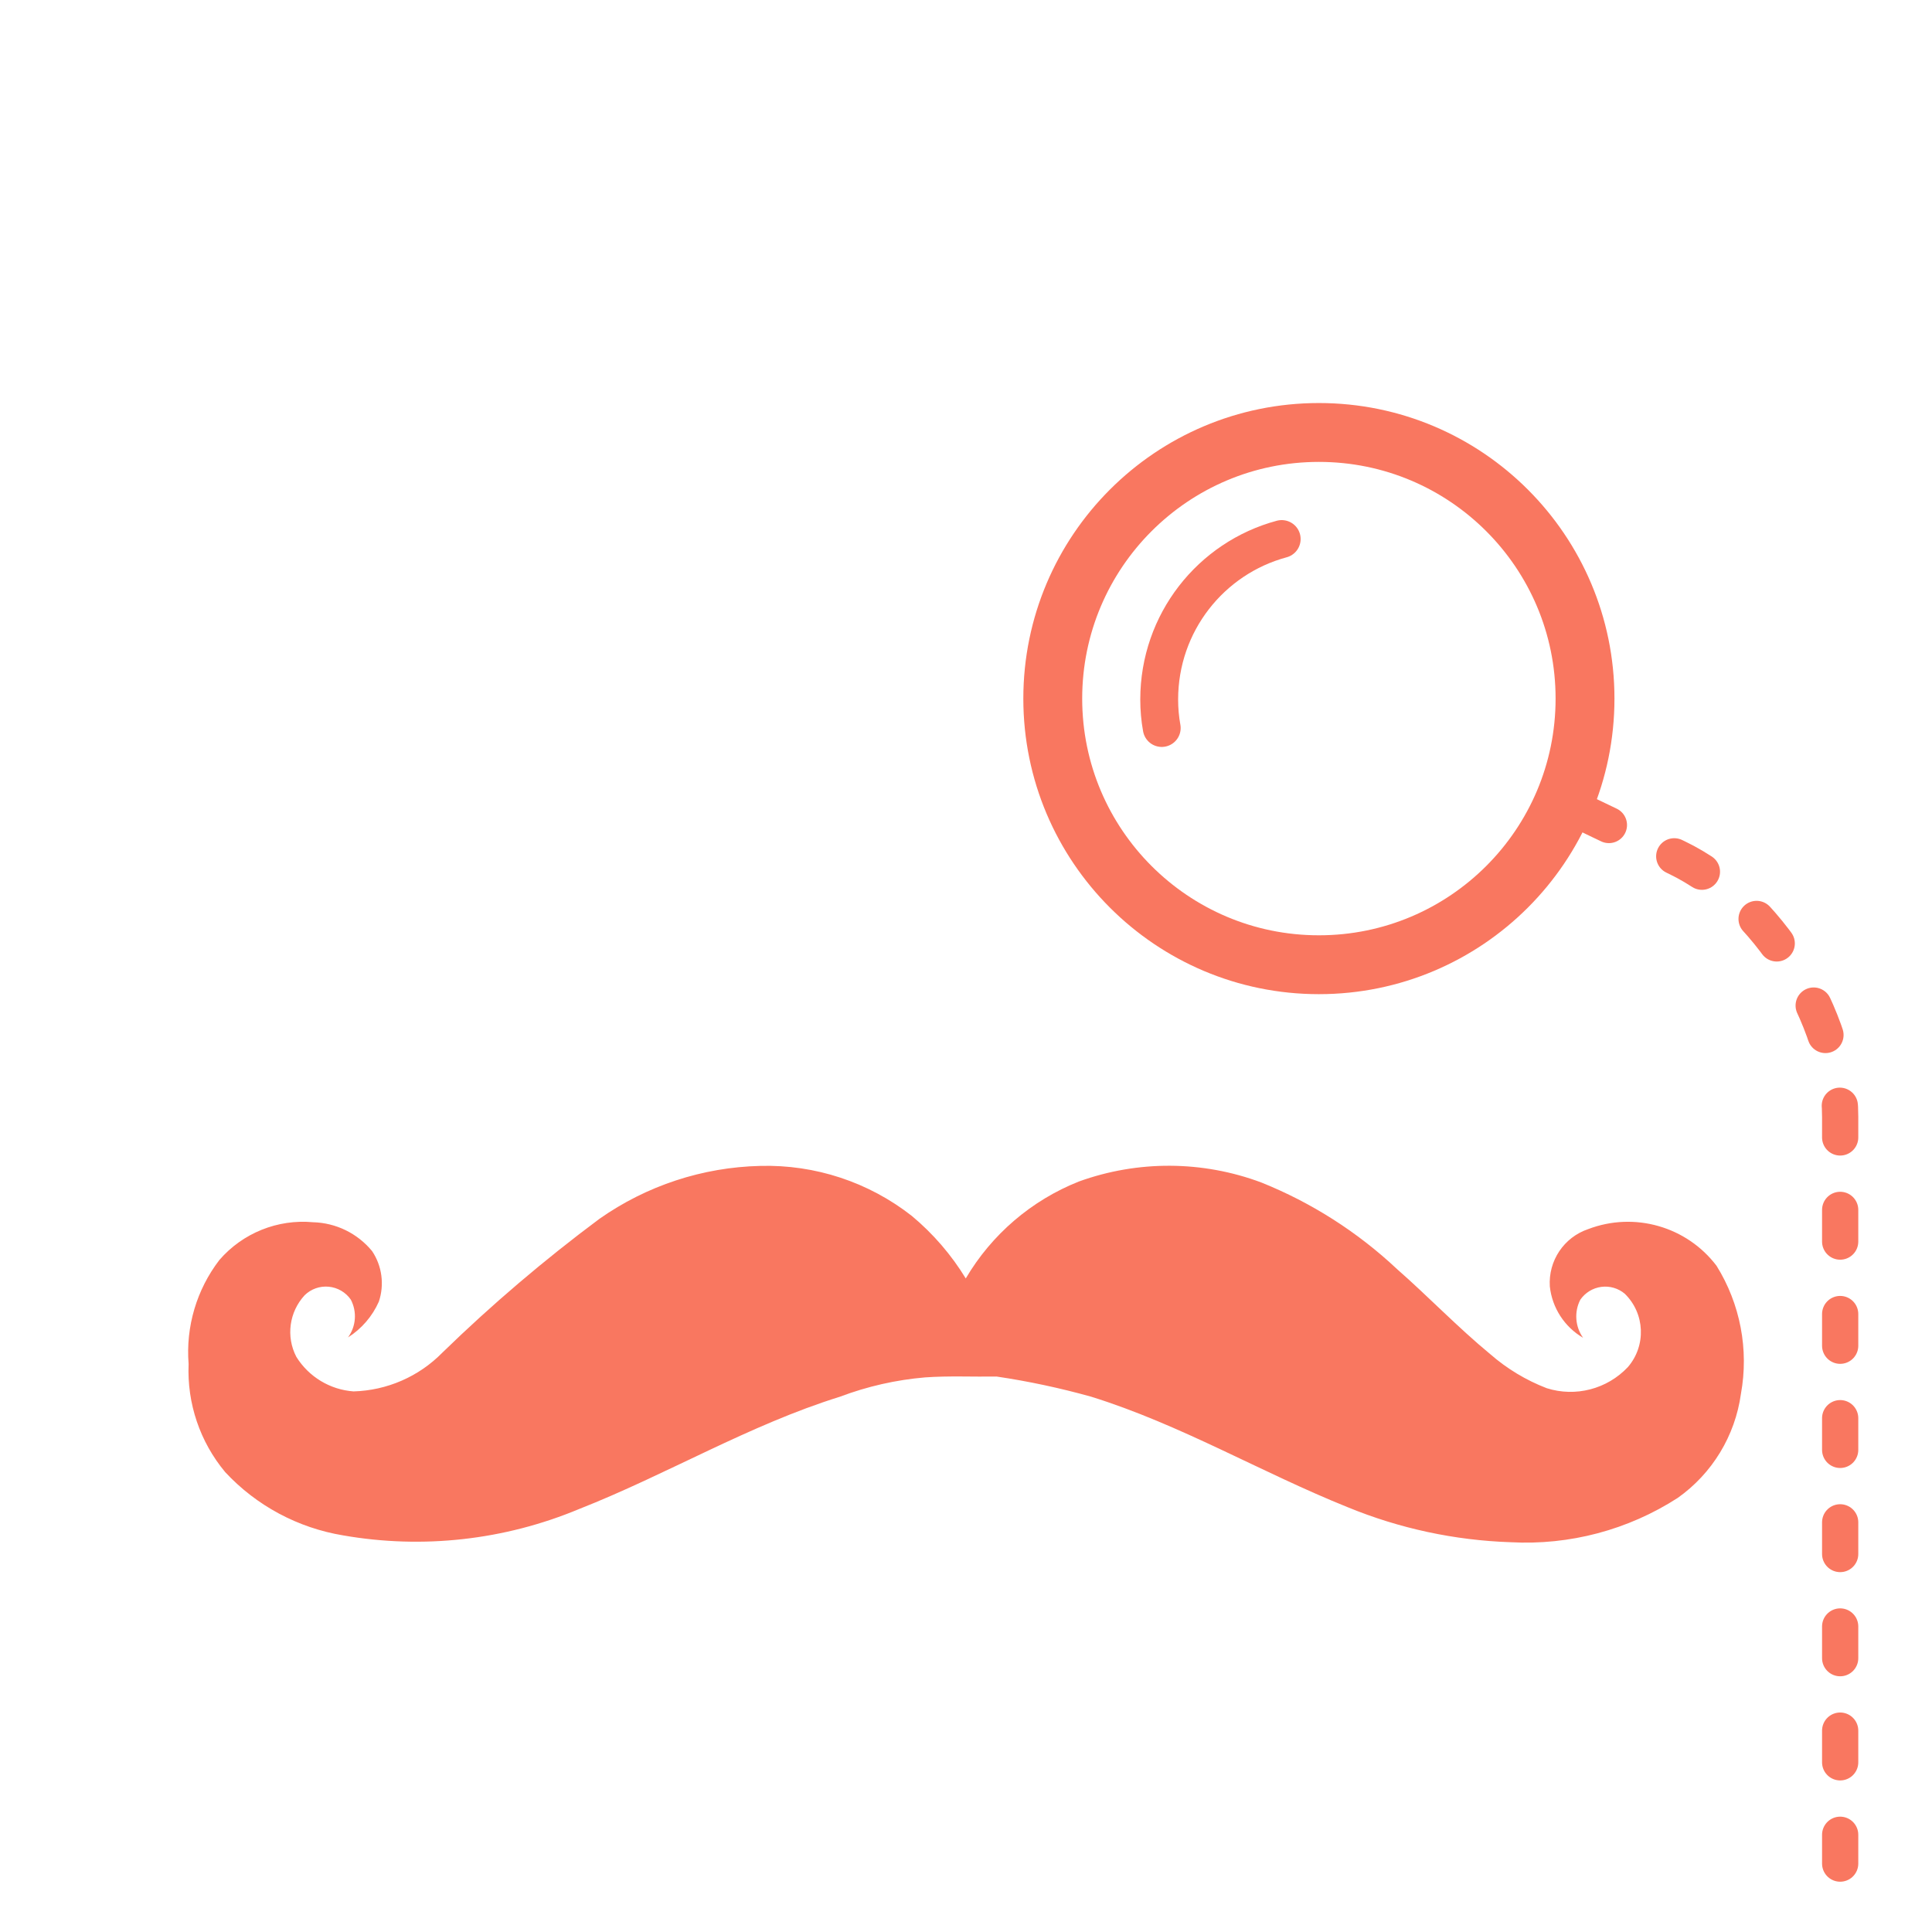
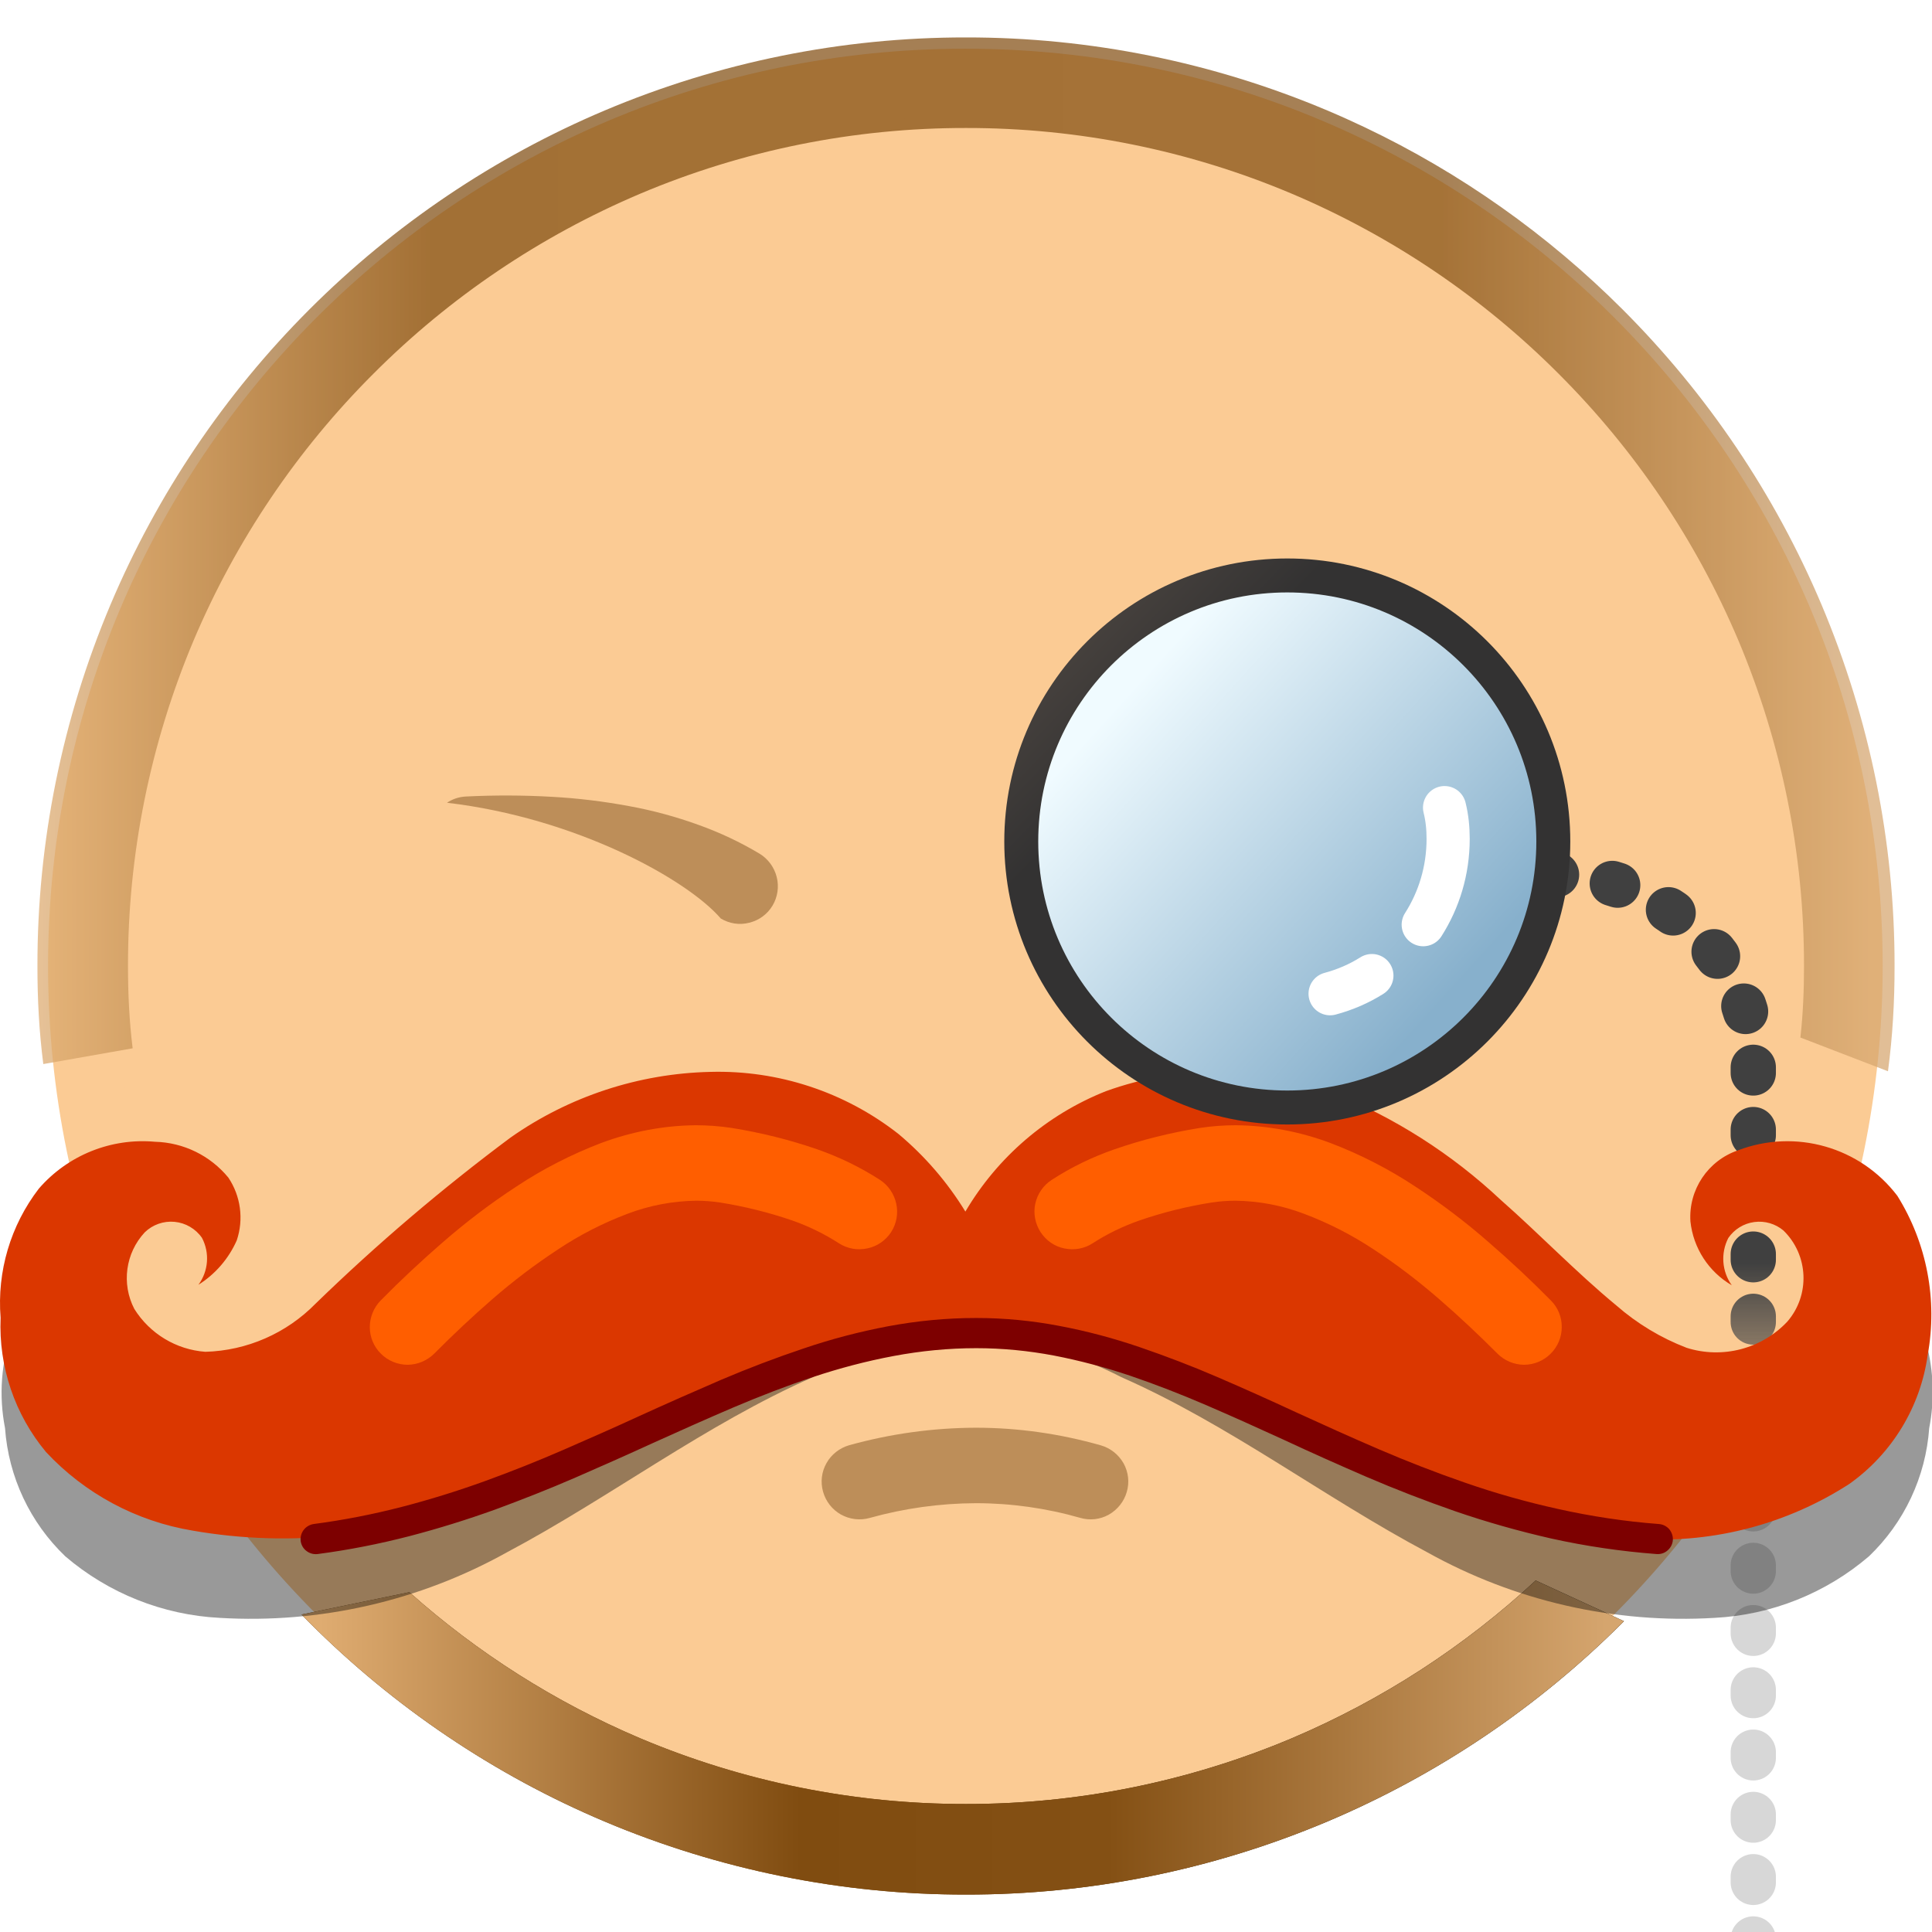
- <svg xmlns="http://www.w3.org/2000/svg" style="isolation:isolate" viewBox="0 0 32 32" width="32pt" height="32pt">
+ <svg xmlns="http://www.w3.org/2000/svg" style="isolation:isolate" viewBox="0 0 128 128" width="128pt" height="128pt">
  <defs>
-     <clipPath id="_clipPath_d62R8iqLEtt3bWsytfoaLxajLREVyroL">
-       <rect width="32" height="32" />
+     <clipPath id="_clipPath_WN0OSZtsnP5TG8ZsBMysvvCdN7FNNRvJ">
+       <rect width="128" height="128" />
    </clipPath>
  </defs>
-   <g clip-path="url(#_clipPath_d62R8iqLEtt3bWsytfoaLxajLREVyroL)">
-     <path d=" M 12.594 19.311 C 13.501 19.287 14.388 19.579 15.102 20.139 C 15.455 20.433 15.757 20.783 15.996 21.175 C 16.425 20.446 17.085 19.881 17.871 19.569 C 18.848 19.216 19.919 19.222 20.892 19.586 C 21.724 19.92 22.485 20.406 23.138 21.019 C 23.661 21.478 24.144 21.984 24.682 22.428 C 24.959 22.67 25.276 22.861 25.619 22.993 C 26.096 23.144 26.618 23.008 26.962 22.644 C 27.269 22.289 27.247 21.756 26.911 21.428 C 26.803 21.337 26.661 21.296 26.521 21.315 C 26.381 21.334 26.256 21.411 26.175 21.527 C 26.071 21.729 26.089 21.973 26.221 22.158 C 25.913 21.978 25.708 21.662 25.67 21.307 C 25.643 20.883 25.903 20.494 26.305 20.358 C 27.07 20.066 27.936 20.313 28.431 20.965 C 28.825 21.598 28.969 22.354 28.835 23.088 C 28.739 23.781 28.361 24.404 27.79 24.809 C 26.967 25.34 25.998 25.597 25.02 25.544 C 24.094 25.513 23.181 25.317 22.324 24.965 C 20.891 24.389 19.551 23.593 18.071 23.133 C 17.558 22.99 17.036 22.878 16.508 22.8 C 16.113 22.806 15.717 22.786 15.322 22.814 C 14.839 22.855 14.365 22.963 13.912 23.134 C 12.408 23.602 11.047 24.422 9.59 24.995 C 8.356 25.51 7.001 25.661 5.684 25.431 C 4.934 25.307 4.247 24.939 3.73 24.383 C 3.312 23.882 3.096 23.243 3.124 22.592 C 3.075 21.974 3.257 21.36 3.634 20.869 C 4.02 20.423 4.598 20.19 5.185 20.244 C 5.565 20.254 5.921 20.428 6.163 20.722 C 6.328 20.968 6.369 21.278 6.275 21.559 C 6.167 21.803 5.989 22.009 5.764 22.152 C 5.898 21.969 5.916 21.726 5.81 21.525 C 5.726 21.404 5.592 21.326 5.445 21.312 C 5.298 21.298 5.152 21.349 5.046 21.453 C 4.79 21.73 4.734 22.138 4.908 22.473 C 5.114 22.805 5.467 23.018 5.856 23.046 C 6.412 23.03 6.939 22.8 7.328 22.403 C 8.145 21.608 9.014 20.869 9.928 20.188 C 10.71 19.638 11.638 19.333 12.594 19.311 Z " fill="rgb(249,119,96)" />
-     <circle vector-effect="non-scaling-stroke" cx="21.845" cy="11.571" r="4.408" fill="none" stroke-width="1.3" stroke="rgb(249,119,96)" stroke-linejoin="miter" stroke-linecap="square" stroke-miterlimit="3" />
-     <path d=" M 19.242 12.058 C 19.214 11.906 19.2 11.747 19.2 11.586 C 19.2 10.315 20.056 9.244 21.229 8.928" fill="none" vector-effect="non-scaling-stroke" stroke-width="0.836" stroke="rgb(249,119,96)" stroke-linejoin="miter" stroke-linecap="round" stroke-miterlimit="3" />
-     <path d=" M 26.175 13.438 L 27.774 14.204 C 29.267 14.921 30.479 16.846 30.479 18.502 L 30.479 30.867" fill="none" vector-effect="non-scaling-stroke" stroke-width="0.8" stroke-dasharray="0.7,1.6" stroke="rgb(249,119,96)" stroke-linejoin="round" stroke-linecap="round" stroke-miterlimit="3" />
+   <g clip-path="url(#_clipPath_WN0OSZtsnP5TG8ZsBMysvvCdN7FNNRvJ)">
+     <circle vector-effect="non-scaling-stroke" cx="63.958" cy="64" r="58.523" fill="rgb(251,203,148)" stroke-width="6" stroke="rgb(251,203,148)" stroke-linejoin="miter" stroke-linecap="square" stroke-miterlimit="3" />
+     <linearGradient id="_lgradient_0" x1="0" y1="0.5" x2="1" y2="0.5" gradientTransform="matrix(87.61,0,0,20.808,19.981,104.712)" gradientUnits="userSpaceOnUse">
+       <stop offset="18.261%" stop-opacity="1" style="stop-color:rgb(69,41,9)" />
+       <stop offset="34.348%" stop-opacity="1" style="stop-color:rgb(130,77,16)" />
+       <stop offset="100%" stop-opacity="1" style="stop-color:rgb(0,0,0)" />
+     </linearGradient>
+     <path d=" M 27.122 105.487 C 31.645 109.519 36.803 112.786 42.4 115.16 C 49.23 118.04 56.58 119.53 64 119.52 L 64 119.52 C 64 119.52 64 119.52 64 119.52 C 71.42 119.53 78.77 118.04 85.6 115.16 C 91.554 112.634 97.012 109.098 101.743 104.712 L 107.591 107.406 L 107.591 107.406 C 107.562 107.438 107.531 107.469 107.5 107.5 C 101.89 113.11 95.25 117.59 87.94 120.68 C 80.36 123.88 72.22 125.53 64 125.52 C 55.78 125.53 47.64 123.88 40.06 120.68 C 32.75 117.59 26.11 113.11 20.5 107.5 C 20.324 107.324 20.149 107.147 19.981 106.964 L 27.122 105.487 L 27.122 105.487 Z " fill="url(#_lgradient_0)" />
+     <linearGradient id="_lgradient_1" x1="0" y1="0.5" x2="1" y2="0.5" gradientTransform="matrix(87.61,0,0,20.808,19.981,104.712)" gradientUnits="userSpaceOnUse">
+       <stop offset="1.739%" stop-opacity="1" style="stop-color:rgb(223,172,113)" />
+       <stop offset="37.826%" stop-opacity="1" style="stop-color:rgb(128,76,16)" />
+       <stop offset="60.87%" stop-opacity="1" style="stop-color:rgb(132,80,20)" />
+       <stop offset="98.261%" stop-opacity="1" style="stop-color:rgb(213,165,110)" />
+     </linearGradient>
+     <path d=" M 27.122 105.487 C 31.645 109.519 36.803 112.786 42.4 115.16 C 49.23 118.04 56.58 119.53 64 119.52 L 64 119.52 C 64 119.52 64 119.52 64 119.52 C 71.42 119.53 78.77 118.04 85.6 115.16 C 91.554 112.634 97.012 109.098 101.743 104.712 L 107.591 107.406 L 107.591 107.406 C 107.562 107.438 107.531 107.469 107.5 107.5 C 101.89 113.11 95.25 117.59 87.94 120.68 C 80.36 123.88 72.22 125.53 64 125.52 C 55.78 125.53 47.64 123.88 40.06 120.68 C 32.75 117.59 26.11 113.11 20.5 107.5 C 20.324 107.324 20.149 107.147 19.981 106.964 L 27.122 105.487 L 27.122 105.487 Z " fill="url(#_lgradient_1)" />
+     <g opacity="0.72">
+       <linearGradient id="_lgradient_2" x1="-0.018" y1="0.5" x2="1" y2="0.5" gradientTransform="matrix(123.04,0,0,68.494,2.48,2.48)" gradientUnits="userSpaceOnUse">
+         <stop offset="1.739%" stop-opacity="1" style="stop-color:rgb(223,172,113)" />
+         <stop offset="22.909%" stop-opacity="1" style="stop-color:rgb(128,76,16)" />
+         <stop offset="75.737%" stop-opacity="1" style="stop-color:rgb(132,80,20)" />
+         <stop offset="98.261%" stop-opacity="1" style="stop-color:rgb(213,165,110)" />
+       </linearGradient>
+       <path d=" M 125.083 70.974 C 125.392 68.667 125.523 66.336 125.52 64 C 125.53 55.78 123.88 47.64 120.68 40.06 C 117.59 32.75 113.11 26.11 107.5 20.5 C 102.533 15.533 96.759 11.452 90.427 8.437 C 89.607 8.047 88.778 7.674 87.94 7.32 C 80.36 4.12 72.22 2.47 64 2.48 C 55.78 2.47 47.64 4.12 40.06 7.32 C 32.75 10.41 26.11 14.89 20.5 20.5 C 14.89 26.11 10.41 32.75 7.32 40.06 C 4.12 47.64 2.47 55.78 2.48 64 C 2.477 66.176 2.591 68.347 2.869 70.497 L 8.788 69.453 C 8.565 67.648 8.478 65.826 8.48 64 C 8.47 56.58 9.96 49.23 12.84 42.4 C 15.64 35.8 19.68 29.81 24.75 24.75 C 29.81 19.68 35.8 15.64 42.4 12.84 C 49.23 9.95 56.58 8.47 64 8.48 C 71.42 8.47 78.77 9.95 85.6 12.84 C 92.2 15.64 98.19 19.68 103.25 24.75 C 108.32 29.81 112.36 35.8 115.16 42.4 C 118.04 49.23 119.53 56.58 119.52 64 C 119.52 64 119.52 64 119.52 64 L 119.52 64 L 119.52 64 C 119.522 65.586 119.456 67.169 119.282 68.739 L 125.083 70.974 L 125.083 70.974 Z  M 125.52 64 C 125.52 64 125.52 64 125.52 64 L 125.52 64 L 125.52 64 Z " fill-rule="evenodd" fill="url(#_lgradient_2)" />
+     </g>
+     <path d=" M 125.52 64 M 64 119.52 M 64 125.52 M 64 125.52 M 64 125.52 M 64 125.52 M 64 119.52" fill-rule="evenodd" fill="rgb(130,77,16)" />
+     <linearGradient id="_lgradient_3" x1="1" y1="0.979" x2="1" y2="0.755">
+       <stop offset="0%" stop-opacity="0.24" style="stop-color:rgb(87,87,87)" />
+       <stop offset="100%" stop-opacity="1" style="stop-color:rgb(64,64,64)" />
+     </linearGradient>
+     <path d=" M 102.75 57.943 L 102.75 57.943 C 110.15 57.943 116.159 63.541 116.159 70.437 L 116.159 129" fill="none" vector-effect="non-scaling-stroke" stroke-width="4" stroke-dasharray="0.5,5" stroke="url(#_lgradient_3)" stroke-linejoin="miter" stroke-linecap="round" stroke-miterlimit="3" />
+     <g opacity="0.4">
+       <path d=" M 8.336 91.041 C 8.418 91.737 8.659 92.42 9.067 93.03 C 10.273 94.549 12.132 95.401 14.07 95.323 C 16.801 94.933 19.273 93.499 20.967 91.322 C 24.556 86.945 28.426 82.807 32.553 78.934 C 36.105 75.782 40.512 73.757 45.217 73.114 C 49.678 72.483 54.219 73.429 58.057 75.788 C 59.96 77.044 61.646 78.601 63.048 80.399 L 63.958 88.399 L 63.958 88.399 C 62.849 88.531 61.74 88.658 60.642 88.861 C 58.284 89.335 56.002 90.135 53.864 91.236 C 46.705 94.39 40.451 99.196 33.587 102.844 C 27.788 106.077 21.184 107.584 14.556 107.188 C 10.791 106.996 7.194 105.563 4.328 103.113 C 1.988 100.875 0.564 97.846 0.333 94.616 C -0.088 92.458 0.074 90.242 0.81 88.201 L 8.336 91.041 L 8.336 91.041 Z " fill="rgb(0,0,0)" />
+     </g>
+     <g opacity="0.4">
+       <path d=" M 127.637 89.038 C 128.108 90.846 128.179 92.752 127.815 94.616 C 127.585 97.846 126.161 100.875 123.82 103.113 C 120.954 105.563 117.358 106.996 113.592 107.188 C 106.964 107.584 100.361 106.077 94.561 102.844 C 87.698 99.196 81.444 94.39 74.285 91.236 C 72.146 90.135 69.865 89.335 67.506 88.861 C 66.408 88.658 65.299 88.531 64.19 88.399 L 64.19 88.399 L 65.101 80.399 C 66.503 78.601 68.188 77.044 70.092 75.788 C 73.93 73.429 78.471 72.483 82.932 73.114 C 87.636 73.757 92.044 75.782 95.596 78.934 C 99.722 82.807 103.593 86.945 107.181 91.322 C 108.875 93.499 111.348 94.933 114.078 95.323 C 116.016 95.401 117.875 94.549 119.081 93.03 C 119.765 92.008 119.982 90.777 119.731 89.627 L 127.637 89.038 L 127.637 89.038 Z " fill="rgb(0,0,0)" />
+     </g>
+     <path d=" M 47.066 71.015 C 51.569 70.893 55.974 72.346 59.521 75.124 C 61.27 76.587 62.769 78.325 63.959 80.27 C 66.091 76.652 69.366 73.845 73.268 72.294 C 78.121 70.539 83.44 70.57 88.271 72.38 C 92.399 74.037 96.182 76.45 99.425 79.494 C 102.019 81.777 104.42 84.288 107.091 86.493 C 108.465 87.694 110.04 88.643 111.744 89.296 C 114.114 90.045 116.703 89.373 118.41 87.566 C 119.938 85.804 119.828 83.155 118.159 81.525 C 117.622 81.073 116.919 80.869 116.223 80.963 C 115.527 81.057 114.904 81.44 114.506 82.019 C 113.988 83.023 114.076 84.232 114.734 85.151 C 113.201 84.257 112.184 82.688 111.995 80.923 C 111.862 78.82 113.155 76.889 115.15 76.211 C 118.948 74.761 123.248 75.99 125.706 79.229 C 127.663 82.369 128.379 86.126 127.715 89.767 C 127.236 93.209 125.358 96.302 122.523 98.314 C 118.438 100.951 113.623 102.23 108.767 101.966 C 104.169 101.809 99.636 100.835 95.38 99.09 C 88.267 96.232 81.61 92.278 74.264 89.995 C 71.713 89.282 69.121 88.728 66.502 88.337 C 64.539 88.369 62.571 88.269 60.612 88.406 C 58.215 88.61 55.858 89.147 53.609 89.999 C 46.139 92.323 39.382 96.391 32.15 99.24 C 26.022 101.797 19.291 102.548 12.75 101.405 C 9.03 100.788 5.619 98.958 3.048 96.2 C 0.975 93.711 -0.097 90.541 0.039 87.306 C -0.205 84.238 0.698 81.19 2.573 78.75 C 4.491 76.536 7.358 75.38 10.275 75.645 C 12.161 75.695 13.932 76.562 15.129 78.019 C 15.95 79.244 16.156 80.781 15.686 82.178 C 15.151 83.389 14.267 84.413 13.147 85.119 C 13.814 84.213 13.905 83.005 13.38 82.009 C 12.961 81.407 12.297 81.019 11.567 80.95 C 10.836 80.88 10.111 81.136 9.586 81.649 C 8.312 83.024 8.036 85.051 8.897 86.717 C 9.923 88.362 11.674 89.419 13.608 89.561 C 16.365 89.482 18.984 88.336 20.913 86.365 C 24.974 82.422 29.287 78.748 33.825 75.366 C 37.711 72.637 42.319 71.122 47.066 71.015 Z " fill="rgb(219,55,0)" />
+     <path d=" M 72.39 82.37 C 71.84 82.73 71.16 82.85 70.51 82.71 C 69.86 82.58 69.3 82.18 68.94 81.63 C 68.58 81.07 68.45 80.39 68.59 79.75 C 68.73 79.1 69.12 78.53 69.68 78.17 C 70.97 77.33 72.36 76.66 73.82 76.15 C 75.66 75.51 77.56 75.04 79.49 74.73 C 80.28 74.61 81.08 74.55 81.88 74.55 C 84.02 74.57 86.15 74.98 88.15 75.73 C 90.12 76.48 91.99 77.44 93.75 78.6 C 95.46 79.72 97.1 80.96 98.64 82.31 C 100.06 83.54 101.43 84.82 102.75 86.16 C 103.22 86.63 103.48 87.27 103.47 87.93 C 103.47 88.59 103.2 89.23 102.73 89.69 C 102.26 90.16 101.62 90.42 100.96 90.42 C 100.3 90.41 99.66 90.14 99.2 89.67 C 97.96 88.43 96.69 87.23 95.36 86.08 C 93.98 84.88 92.53 83.77 91 82.77 C 89.55 81.81 88 81.02 86.38 80.41 C 84.93 79.86 83.4 79.57 81.85 79.55 C 81.32 79.55 80.79 79.59 80.27 79.67 C 78.63 79.93 77.02 80.33 75.46 80.87 C 74.38 81.25 73.35 81.75 72.39 82.37 Z " fill="rgb(255,94,0)" />
+     <linearGradient id="_lgradient_4" x1="0.214" y1="0.191" x2="0.841" y2="0.761" gradientTransform="matrix(35.25,0,0,35.25,67.661,38.125)" gradientUnits="userSpaceOnUse">
+       <stop offset="1.304%" stop-opacity="1" style="stop-color:rgb(240,251,255)" />
+       <stop offset="98.696%" stop-opacity="1" style="stop-color:rgb(135,176,204)" />
+     </linearGradient>
+     <linearGradient id="_lgradient_5" x1="0.123" y1="0.167" x2="0.875" y2="0.897">
+       <stop offset="0.87%" stop-opacity="1" style="stop-color:rgb(115,100,88)" />
+       <stop offset="98.261%" stop-opacity="1" style="stop-color:rgb(51,50,50)" />
+     </linearGradient>
+     <circle vector-effect="non-scaling-stroke" cx="85.286" cy="55.75" r="17.625" fill="url(#_lgradient_4)" stroke-width="3" stroke="url(#_lgradient_5)" stroke-linejoin="miter" stroke-linecap="square" stroke-miterlimit="3" />
+     <path d=" M 90.891 64.634 C 90.041 65.171 89.107 65.573 88.122 65.837" fill="none" vector-effect="non-scaling-stroke" stroke-width="3.812" stroke="rgb(255,255,255)" stroke-linejoin="miter" stroke-linecap="round" stroke-miterlimit="3" />
+     <path d=" M 95.706 53.507 C 95.873 54.168 95.943 54.865 95.943 55.578 C 95.943 57.67 95.34 59.622 94.292 61.263" fill="none" vector-effect="non-scaling-stroke" stroke-width="3.812" stroke="rgb(255,255,255)" stroke-linejoin="miter" stroke-linecap="round" stroke-miterlimit="3" />
+     <path d=" M 57.61 100.57 C 56.97 100.75 56.29 100.66 55.71 100.34 C 55.13 100.01 54.71 99.47 54.53 98.83 C 54.35 98.19 54.43 97.51 54.76 96.93 C 55.08 96.36 55.63 95.93 56.26 95.75 C 58.99 94.99 61.81 94.6 64.65 94.59 C 67.45 94.59 70.24 94.99 72.94 95.76 C 73.57 95.94 74.11 96.37 74.44 96.95 C 74.76 97.53 74.84 98.21 74.65 98.85 C 74.47 99.48 74.04 100.02 73.46 100.35 C 72.89 100.67 72.2 100.75 71.56 100.56 C 69.32 99.92 66.99 99.59 64.65 99.59 C 62.27 99.6 59.9 99.93 57.61 100.57 Z " fill="rgb(189,142,89)" />
+     <path d=" M 29.614 53.184 C 29.98 52.937 30.413 52.793 30.868 52.771 C 32.759 52.677 34.66 52.683 36.553 52.79 C 38.283 52.885 39.995 53.092 41.699 53.411 C 43.259 53.695 44.793 54.113 46.29 54.655 C 47.692 55.157 49.048 55.795 50.328 56.562 C 50.888 56.904 51.3 57.463 51.461 58.11 C 51.62 58.746 51.523 59.43 51.182 60 C 50.841 60.57 50.291 60.972 49.645 61.132 C 48.999 61.302 48.324 61.194 47.754 60.854 L 47.754 60.854 C 45.526 58.263 38.189 54.19 29.614 53.184 Z " fill="rgb(189,142,89)" />
+     <path d=" M 28.78 89.67 C 28.31 90.14 27.68 90.41 27.01 90.42 C 26.35 90.42 25.71 90.16 25.24 89.69 C 24.77 89.23 24.5 88.59 24.5 87.93 C 24.5 87.27 24.76 86.63 25.22 86.16 C 26.54 84.82 27.91 83.54 29.33 82.31 C 30.88 80.96 32.51 79.72 34.23 78.6 C 35.98 77.44 37.86 76.48 39.82 75.73 C 41.83 74.98 43.95 74.57 46.09 74.55 C 46.89 74.55 47.69 74.61 48.48 74.73 C 50.41 75.04 52.31 75.51 54.16 76.15 C 55.61 76.66 57 77.33 58.3 78.17 C 58.85 78.53 59.24 79.1 59.38 79.75 C 59.52 80.39 59.4 81.07 59.04 81.63 C 58.68 82.18 58.11 82.58 57.46 82.71 C 56.81 82.85 56.14 82.73 55.58 82.37 C 54.62 81.75 53.59 81.25 52.52 80.87 C 50.95 80.33 49.34 79.93 47.71 79.67 C 47.18 79.59 46.66 79.55 46.13 79.55 C 44.58 79.57 43.04 79.86 41.59 80.41 C 39.97 81.02 38.42 81.81 36.98 82.77 C 35.45 83.77 33.99 84.88 32.61 86.08 C 31.29 87.23 30.01 88.43 28.78 89.67 Z " fill="rgb(255,94,0)" />
+     <path d=" M 64.68 89.32 C 64.68 89.32 64.68 89.32 64.68 89.32 L 64.68 89.32 L 64.68 89.32 C 64.68 89.32 64.68 89.32 64.68 89.32 C 62.84 89.32 61.01 89.5 59.2 89.84 C 57.39 90.18 55.61 90.65 53.87 91.23 C 52.08 91.83 50.32 92.51 48.58 93.25 C 46.78 94.02 44.99 94.82 43.2 95.63 C 41.52 96.4 39.83 97.15 38.13 97.89 C 36.38 98.65 34.6 99.35 32.81 100.01 C 30.95 100.68 29.05 101.27 27.14 101.77 C 25.13 102.29 23.1 102.69 21.04 102.96 C 20.78 102.99 20.52 102.92 20.31 102.76 C 20.09 102.6 19.96 102.36 19.92 102.1 C 19.89 101.83 19.96 101.57 20.12 101.36 C 20.28 101.15 20.52 101.01 20.78 100.97 C 22.76 100.71 24.71 100.33 26.64 99.83 C 28.49 99.35 30.32 98.78 32.12 98.13 C 33.88 97.49 35.62 96.8 37.34 96.05 C 39.02 95.32 40.7 94.58 42.37 93.81 C 44.17 92.99 45.98 92.19 47.79 91.41 C 49.58 90.65 51.39 89.96 53.24 89.34 C 55.06 88.72 56.93 88.23 58.83 87.87 C 60.75 87.51 62.71 87.32 64.68 87.32 C 64.68 87.32 64.68 87.32 64.68 87.32 L 64.68 87.32 C 64.68 87.32 64.68 87.32 64.68 87.32 C 66.54 87.32 68.39 87.5 70.21 87.85 C 72.01 88.19 73.77 88.66 75.5 89.25 C 77.25 89.85 78.98 90.51 80.67 91.24 C 82.41 91.99 84.13 92.76 85.85 93.56 C 87.66 94.39 89.48 95.21 91.31 96 C 93.2 96.81 95.12 97.56 97.06 98.23 C 99.07 98.93 101.13 99.51 103.21 99.97 C 105.41 100.46 107.65 100.8 109.9 100.97 C 110.17 100.99 110.41 101.11 110.59 101.31 C 110.76 101.52 110.85 101.78 110.83 102.04 C 110.81 102.31 110.68 102.55 110.48 102.72 C 110.28 102.9 110.02 102.98 109.75 102.96 C 107.4 102.78 105.07 102.44 102.77 101.93 C 100.62 101.44 98.49 100.84 96.4 100.12 C 94.42 99.43 92.45 98.67 90.52 97.84 C 88.67 97.04 86.83 96.22 85.01 95.37 C 83.31 94.59 81.6 93.82 79.88 93.08 C 78.23 92.37 76.56 91.72 74.86 91.14 C 73.22 90.59 71.54 90.14 69.83 89.81 C 68.14 89.49 66.41 89.32 64.68 89.32 Z " fill="rgb(125,0,0)" />
  </g>
</svg>
